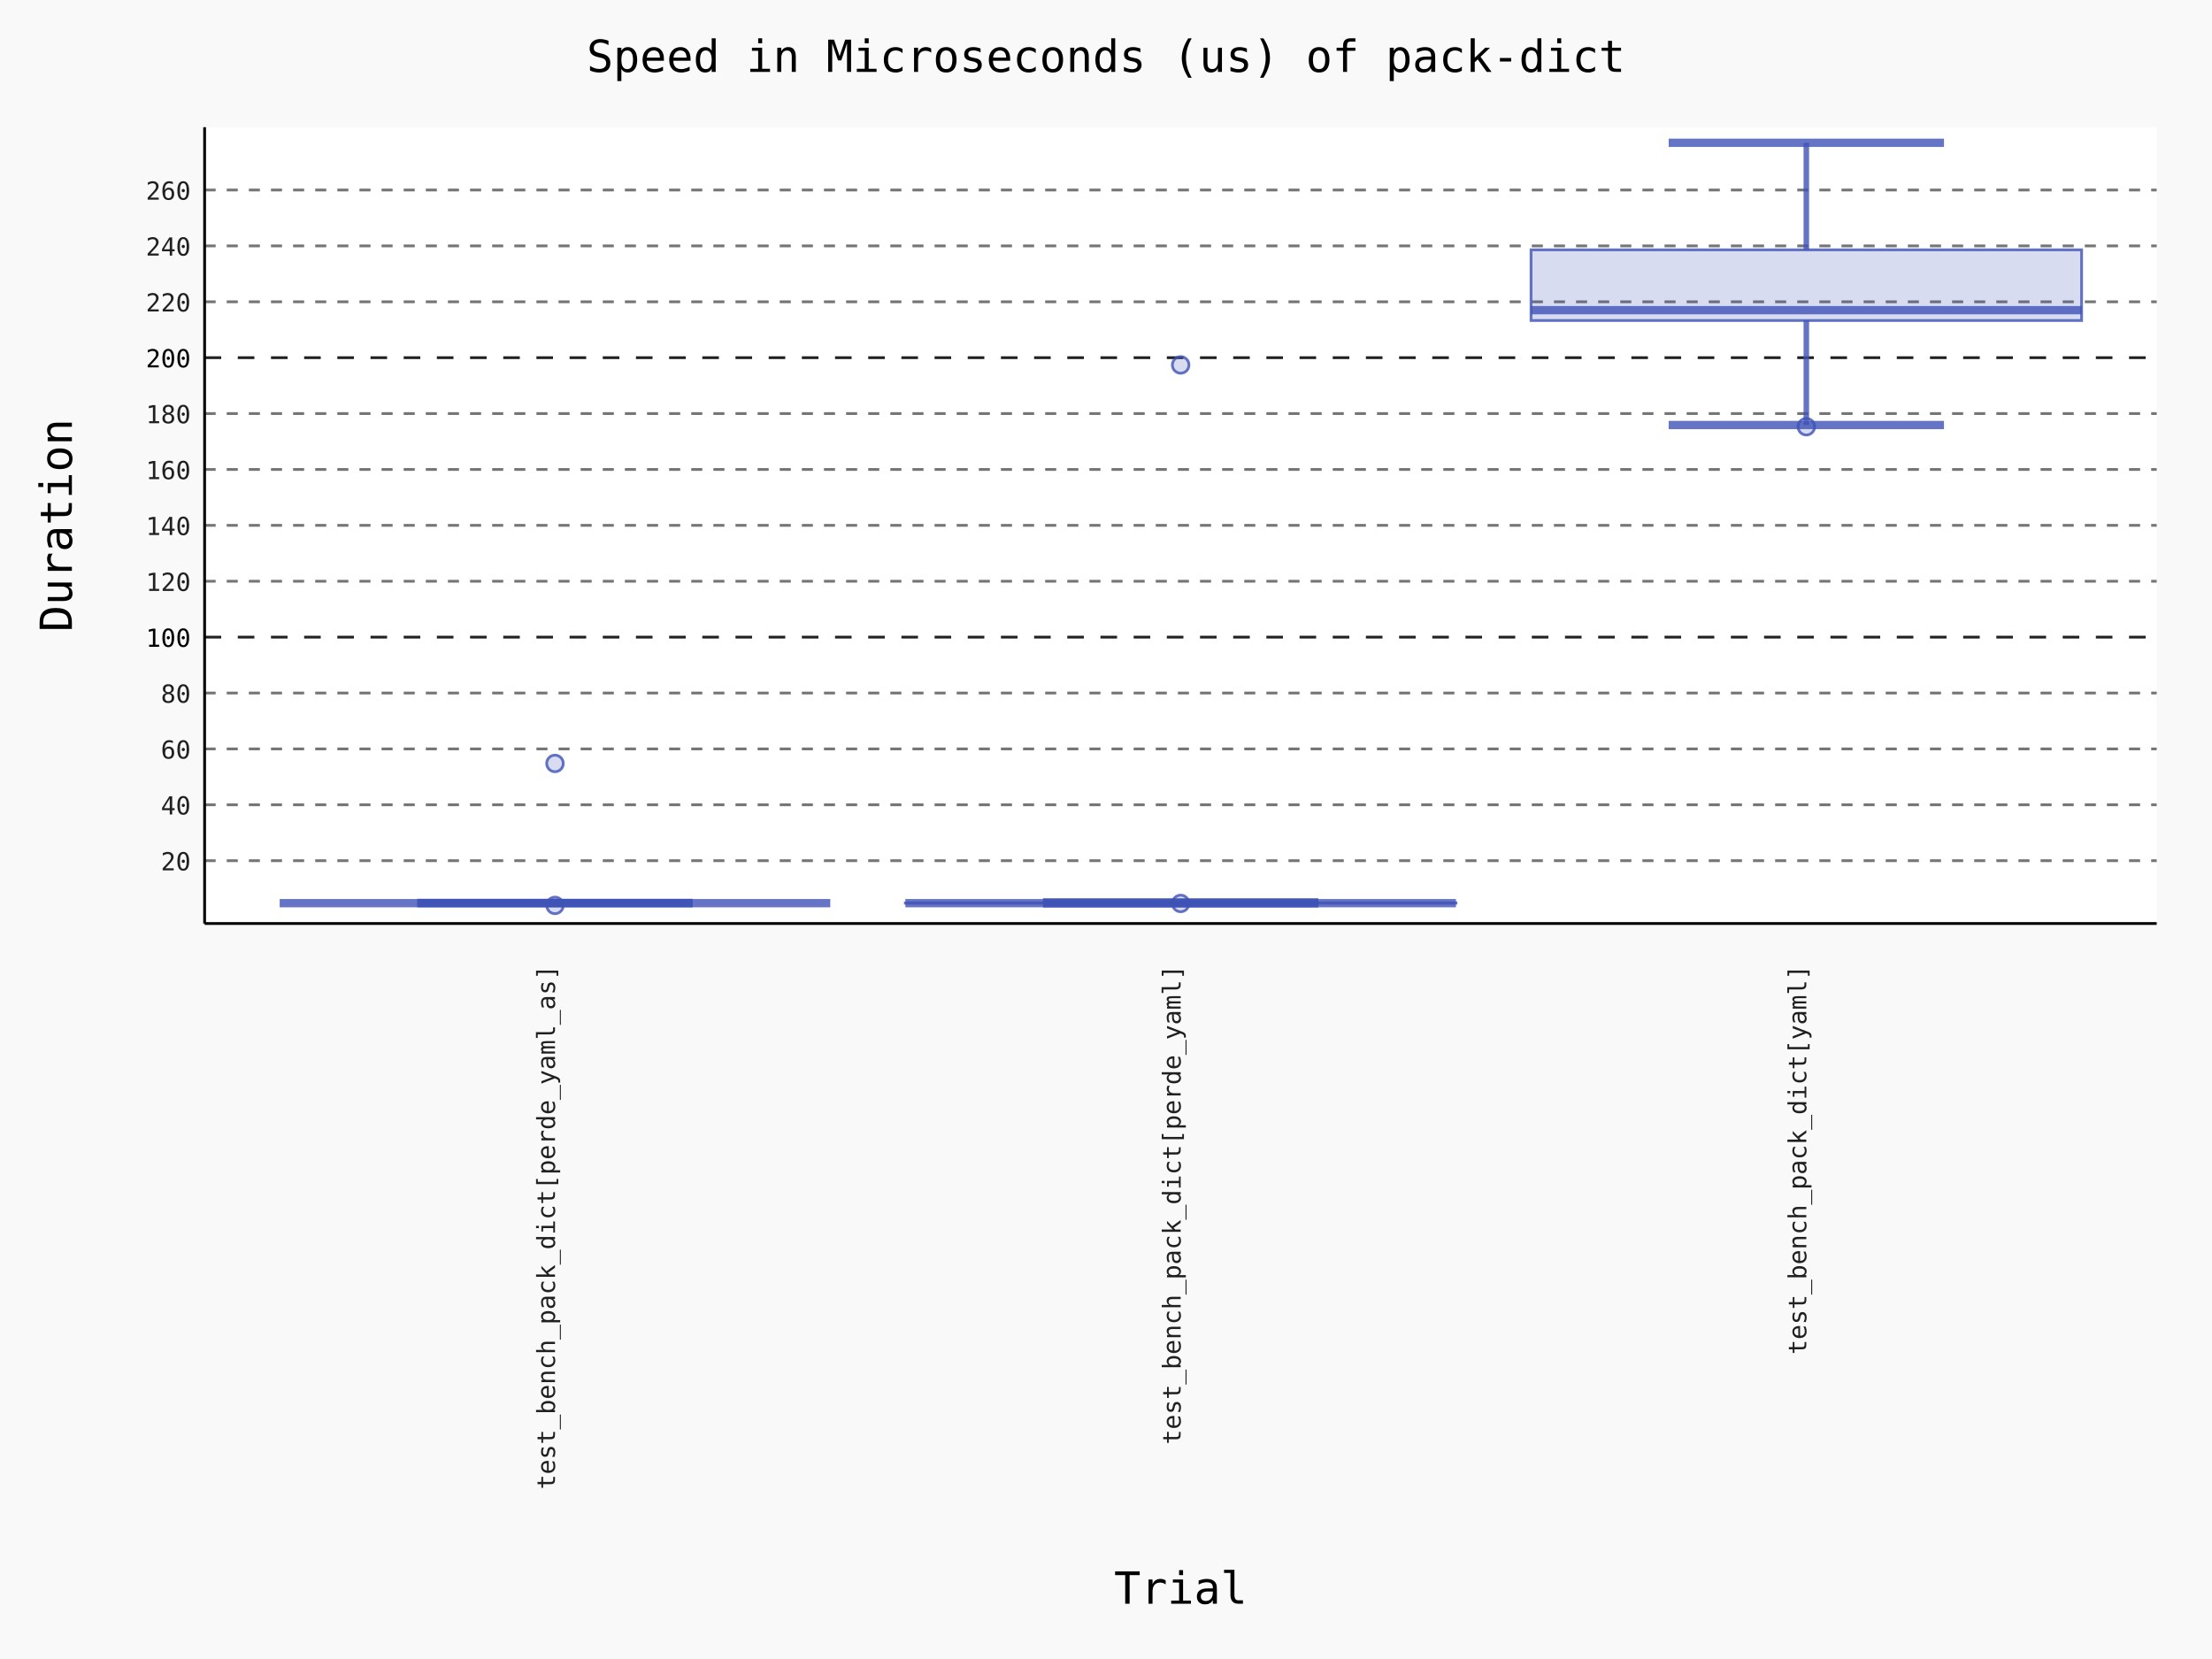
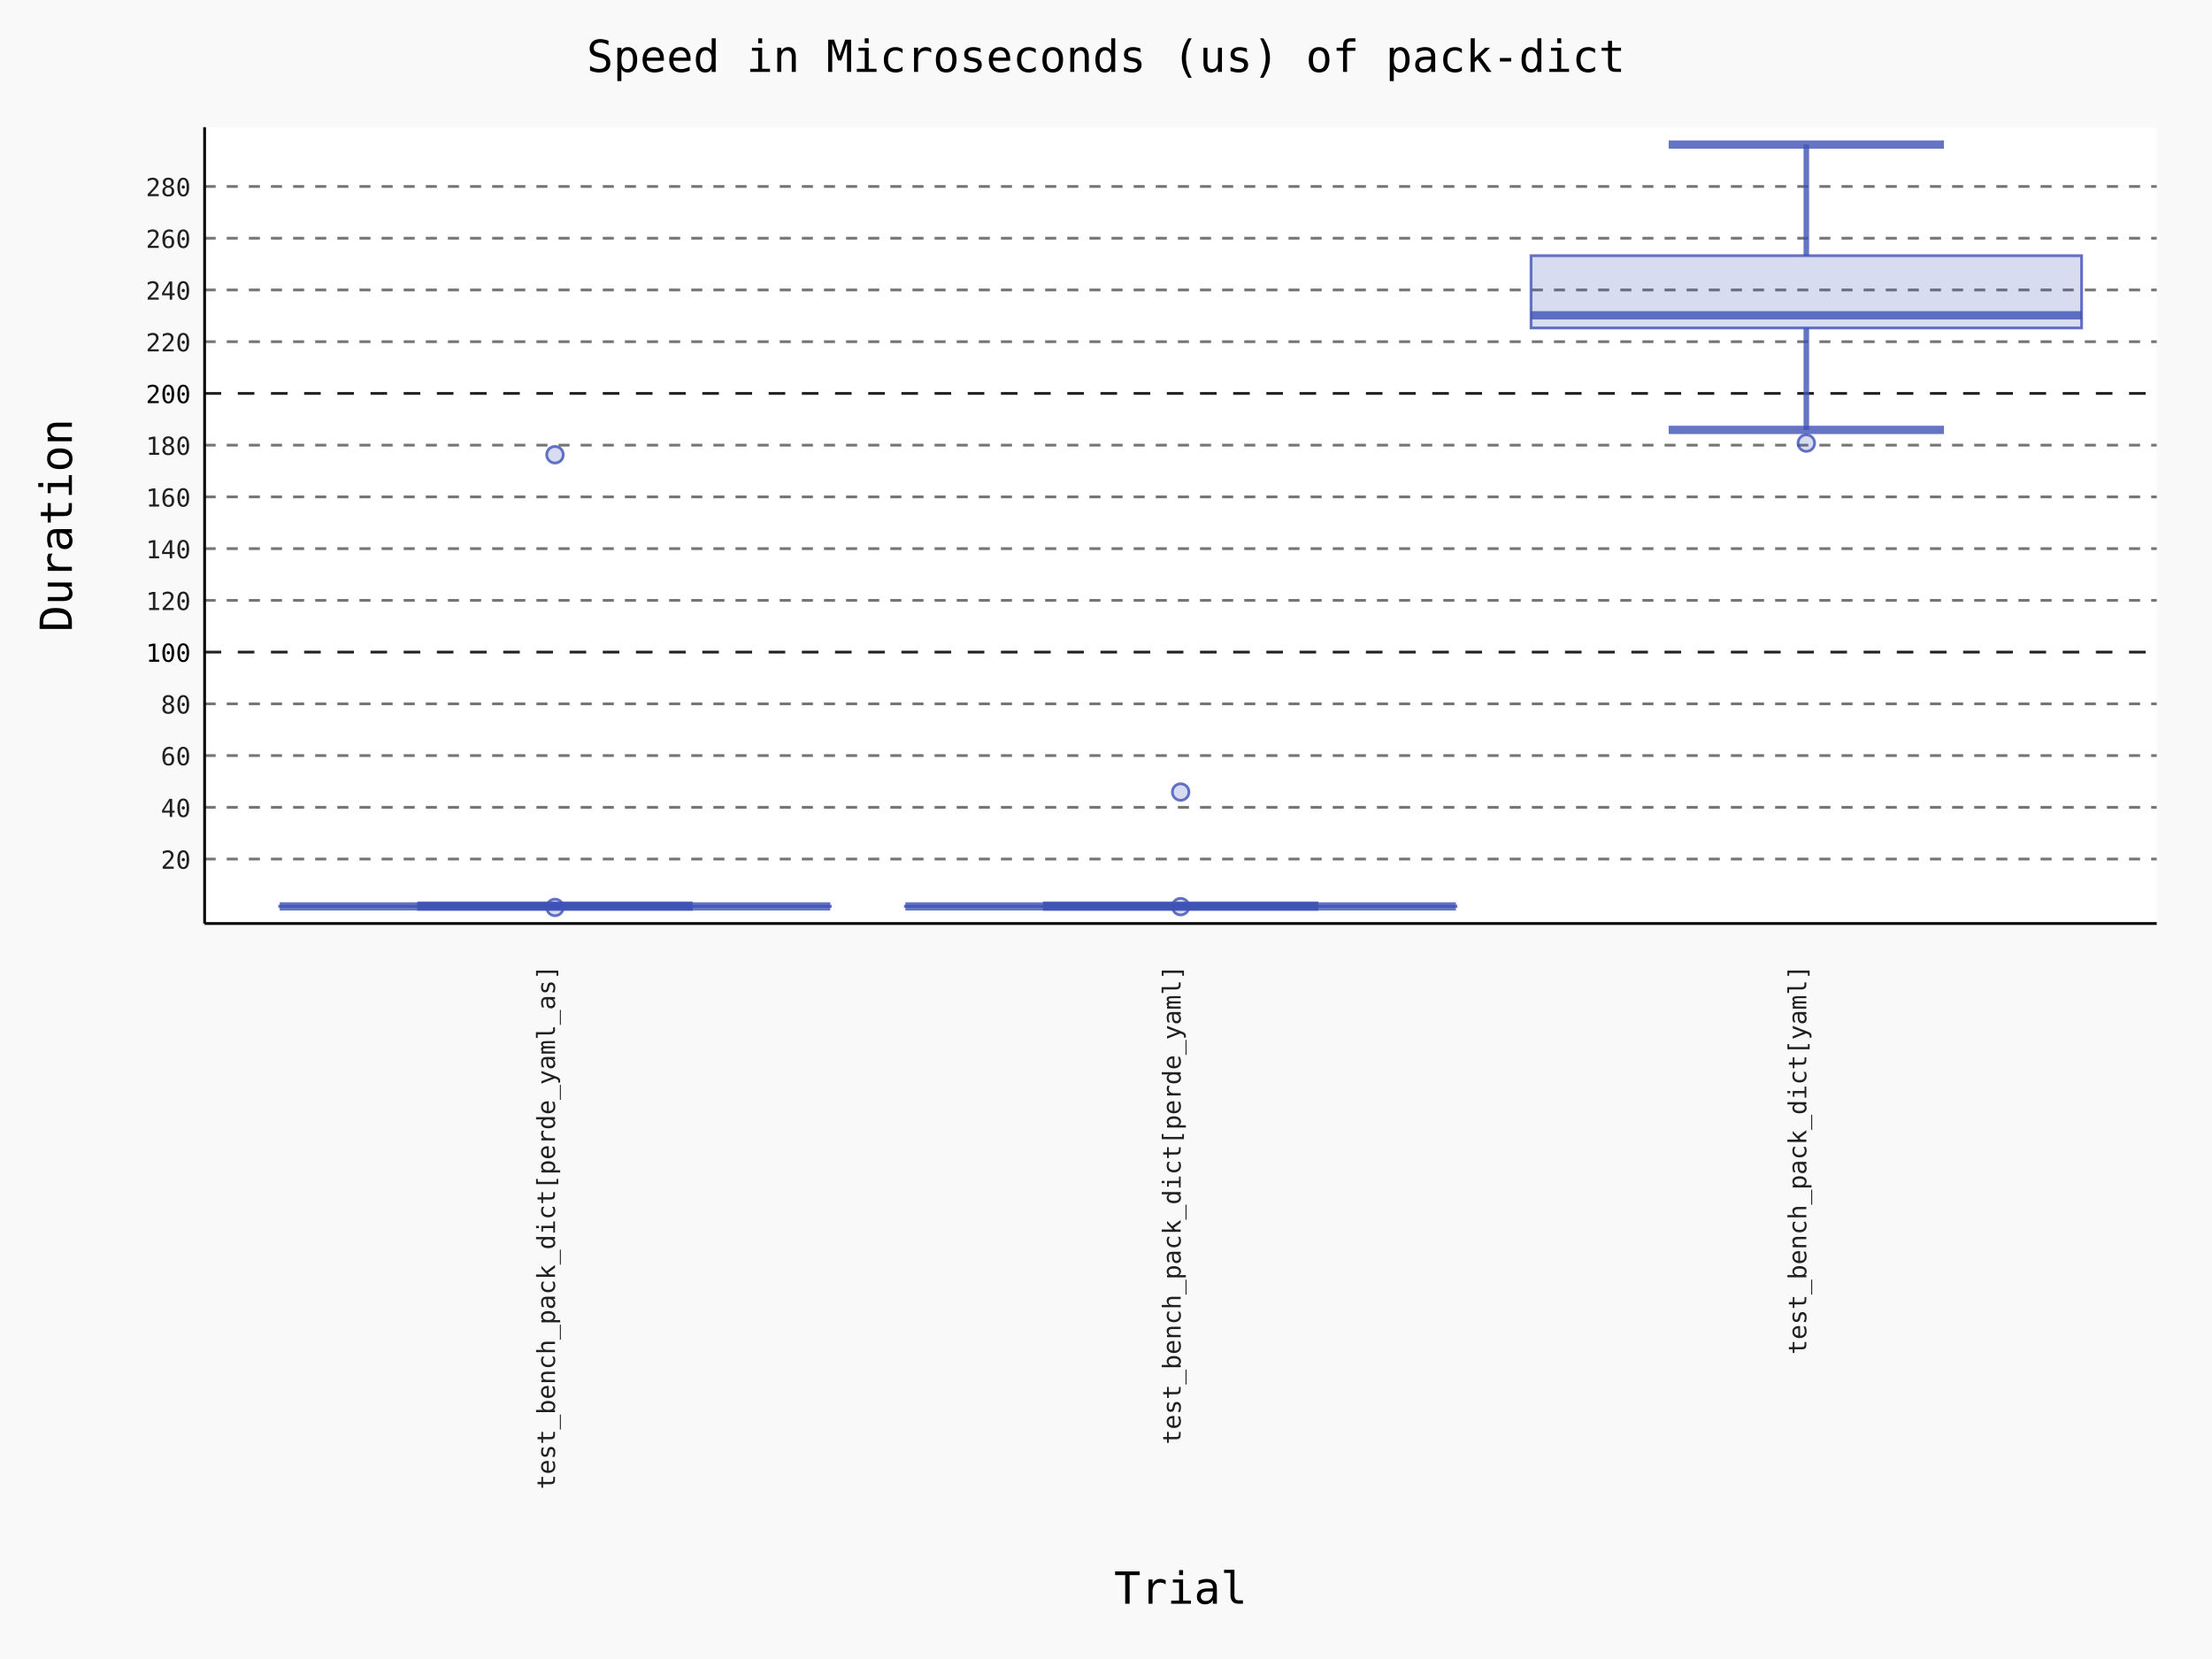
- <svg xmlns="http://www.w3.org/2000/svg" id="chart-1e29b017-1d0c-4532-a7eb-da250fe4fa3e" class="pygal-chart" viewBox="0 0 800 600">
+ <svg xmlns="http://www.w3.org/2000/svg" class="pygal-chart" id="chart-ef75747f-a49d-4a3d-8d69-31bce6b8dc13" viewBox="0 0 800 600">
  <defs>
-     <style type="text/css">#chart-1e29b017-1d0c-4532-a7eb-da250fe4fa3e{-webkit-user-select:none;-webkit-font-smoothing:antialiased;font-family:Consolas,"Deja Vu Sans Mono","Bitstream Vera Sans Mono","Courier New",monospace}#chart-1e29b017-1d0c-4532-a7eb-da250fe4fa3e .title{font-family:Consolas,"Deja Vu Sans Mono","Bitstream Vera Sans Mono","Courier New",monospace;font-size:16px}#chart-1e29b017-1d0c-4532-a7eb-da250fe4fa3e .legends .legend text{font-family:Consolas,"Deja Vu Sans Mono","Bitstream Vera Sans Mono","Courier New",monospace;font-size:14px}#chart-1e29b017-1d0c-4532-a7eb-da250fe4fa3e .axis text{font-family:Consolas,"Deja Vu Sans Mono","Bitstream Vera Sans Mono","Courier New",monospace;font-size:10px}#chart-1e29b017-1d0c-4532-a7eb-da250fe4fa3e .axis text.major{font-family:Consolas,"Deja Vu Sans Mono","Bitstream Vera Sans Mono","Courier New",monospace;font-size:10px}#chart-1e29b017-1d0c-4532-a7eb-da250fe4fa3e .text-overlay text.value{font-family:Consolas,"Deja Vu Sans Mono","Bitstream Vera Sans Mono","Courier New",monospace;font-size:16px}#chart-1e29b017-1d0c-4532-a7eb-da250fe4fa3e .text-overlay text.label{font-family:Consolas,"Deja Vu Sans Mono","Bitstream Vera Sans Mono","Courier New",monospace;font-size:10px}#chart-1e29b017-1d0c-4532-a7eb-da250fe4fa3e .tooltip{font-family:Consolas,"Deja Vu Sans Mono","Bitstream Vera Sans Mono","Courier New",monospace;font-size:14px}#chart-1e29b017-1d0c-4532-a7eb-da250fe4fa3e text.no_data{font-family:Consolas,"Deja Vu Sans Mono","Bitstream Vera Sans Mono","Courier New",monospace;font-size:64px}
- #chart-1e29b017-1d0c-4532-a7eb-da250fe4fa3e{background-color:rgba(249,249,249,1)}#chart-1e29b017-1d0c-4532-a7eb-da250fe4fa3e path,#chart-1e29b017-1d0c-4532-a7eb-da250fe4fa3e line,#chart-1e29b017-1d0c-4532-a7eb-da250fe4fa3e rect,#chart-1e29b017-1d0c-4532-a7eb-da250fe4fa3e circle{-webkit-transition:150ms;-moz-transition:150ms;transition:150ms}#chart-1e29b017-1d0c-4532-a7eb-da250fe4fa3e .graph &gt; .background{fill:rgba(249,249,249,1)}#chart-1e29b017-1d0c-4532-a7eb-da250fe4fa3e .plot &gt; .background{fill:rgba(255,255,255,1)}#chart-1e29b017-1d0c-4532-a7eb-da250fe4fa3e .graph{fill:rgba(0,0,0,.87)}#chart-1e29b017-1d0c-4532-a7eb-da250fe4fa3e text.no_data{fill:rgba(0,0,0,1)}#chart-1e29b017-1d0c-4532-a7eb-da250fe4fa3e .title{fill:rgba(0,0,0,1)}#chart-1e29b017-1d0c-4532-a7eb-da250fe4fa3e .legends .legend text{fill:rgba(0,0,0,.87)}#chart-1e29b017-1d0c-4532-a7eb-da250fe4fa3e .legends .legend:hover text{fill:rgba(0,0,0,1)}#chart-1e29b017-1d0c-4532-a7eb-da250fe4fa3e .axis .line{stroke:rgba(0,0,0,1)}#chart-1e29b017-1d0c-4532-a7eb-da250fe4fa3e .axis .guide.line{stroke:rgba(0,0,0,.54)}#chart-1e29b017-1d0c-4532-a7eb-da250fe4fa3e .axis .major.line{stroke:rgba(0,0,0,.87)}#chart-1e29b017-1d0c-4532-a7eb-da250fe4fa3e .axis text.major{fill:rgba(0,0,0,1)}#chart-1e29b017-1d0c-4532-a7eb-da250fe4fa3e .axis.y .guides:hover .guide.line,#chart-1e29b017-1d0c-4532-a7eb-da250fe4fa3e .line-graph .axis.x .guides:hover .guide.line,#chart-1e29b017-1d0c-4532-a7eb-da250fe4fa3e .stackedline-graph .axis.x .guides:hover .guide.line,#chart-1e29b017-1d0c-4532-a7eb-da250fe4fa3e .xy-graph .axis.x .guides:hover .guide.line{stroke:rgba(0,0,0,1)}#chart-1e29b017-1d0c-4532-a7eb-da250fe4fa3e .axis .guides:hover text{fill:rgba(0,0,0,1)}#chart-1e29b017-1d0c-4532-a7eb-da250fe4fa3e .reactive{fill-opacity:.7;stroke-opacity:.8}#chart-1e29b017-1d0c-4532-a7eb-da250fe4fa3e .ci{stroke:rgba(0,0,0,.87)}#chart-1e29b017-1d0c-4532-a7eb-da250fe4fa3e .reactive.active,#chart-1e29b017-1d0c-4532-a7eb-da250fe4fa3e .active .reactive{fill-opacity:.8;stroke-opacity:.9;stroke-width:4}#chart-1e29b017-1d0c-4532-a7eb-da250fe4fa3e .ci .reactive.active{stroke-width:1.5}#chart-1e29b017-1d0c-4532-a7eb-da250fe4fa3e .series text{fill:rgba(0,0,0,1)}#chart-1e29b017-1d0c-4532-a7eb-da250fe4fa3e .tooltip rect{fill:rgba(255,255,255,1);stroke:rgba(0,0,0,1);-webkit-transition:opacity 150ms;-moz-transition:opacity 150ms;transition:opacity 150ms}#chart-1e29b017-1d0c-4532-a7eb-da250fe4fa3e .tooltip .label{fill:rgba(0,0,0,.87)}#chart-1e29b017-1d0c-4532-a7eb-da250fe4fa3e .tooltip .label{fill:rgba(0,0,0,.87)}#chart-1e29b017-1d0c-4532-a7eb-da250fe4fa3e .tooltip .legend{font-size:.8em;fill:rgba(0,0,0,.54)}#chart-1e29b017-1d0c-4532-a7eb-da250fe4fa3e .tooltip .x_label{font-size:.6em;fill:rgba(0,0,0,1)}#chart-1e29b017-1d0c-4532-a7eb-da250fe4fa3e .tooltip .xlink{font-size:.5em;text-decoration:underline}#chart-1e29b017-1d0c-4532-a7eb-da250fe4fa3e .tooltip .value{font-size:1.5em}#chart-1e29b017-1d0c-4532-a7eb-da250fe4fa3e .bound{font-size:.5em}#chart-1e29b017-1d0c-4532-a7eb-da250fe4fa3e .max-value{font-size:.75em;fill:rgba(0,0,0,.54)}#chart-1e29b017-1d0c-4532-a7eb-da250fe4fa3e .map-element{fill:rgba(255,255,255,1);stroke:rgba(0,0,0,.54) !important}#chart-1e29b017-1d0c-4532-a7eb-da250fe4fa3e .map-element .reactive{fill-opacity:inherit;stroke-opacity:inherit}#chart-1e29b017-1d0c-4532-a7eb-da250fe4fa3e .color-0,#chart-1e29b017-1d0c-4532-a7eb-da250fe4fa3e .color-0 a:visited{stroke:#3F51B5;fill:#3F51B5}#chart-1e29b017-1d0c-4532-a7eb-da250fe4fa3e .color-1,#chart-1e29b017-1d0c-4532-a7eb-da250fe4fa3e .color-1 a:visited{stroke:#3F51B5;fill:#3F51B5}#chart-1e29b017-1d0c-4532-a7eb-da250fe4fa3e .color-2,#chart-1e29b017-1d0c-4532-a7eb-da250fe4fa3e .color-2 a:visited{stroke:#3F51B5;fill:#3F51B5}#chart-1e29b017-1d0c-4532-a7eb-da250fe4fa3e .text-overlay .color-0 text{fill:black}#chart-1e29b017-1d0c-4532-a7eb-da250fe4fa3e .text-overlay .color-1 text{fill:black}#chart-1e29b017-1d0c-4532-a7eb-da250fe4fa3e .text-overlay .color-2 text{fill:black}
- #chart-1e29b017-1d0c-4532-a7eb-da250fe4fa3e text.no_data{text-anchor:middle}#chart-1e29b017-1d0c-4532-a7eb-da250fe4fa3e .guide.line{fill:none}#chart-1e29b017-1d0c-4532-a7eb-da250fe4fa3e .centered{text-anchor:middle}#chart-1e29b017-1d0c-4532-a7eb-da250fe4fa3e .title{text-anchor:middle}#chart-1e29b017-1d0c-4532-a7eb-da250fe4fa3e .legends .legend text{fill-opacity:1}#chart-1e29b017-1d0c-4532-a7eb-da250fe4fa3e .axis.x text{text-anchor:middle}#chart-1e29b017-1d0c-4532-a7eb-da250fe4fa3e .axis.x:not(.web) text[transform]{text-anchor:start}#chart-1e29b017-1d0c-4532-a7eb-da250fe4fa3e .axis.x:not(.web) text[transform].backwards{text-anchor:end}#chart-1e29b017-1d0c-4532-a7eb-da250fe4fa3e .axis.y text{text-anchor:end}#chart-1e29b017-1d0c-4532-a7eb-da250fe4fa3e .axis.y text[transform].backwards{text-anchor:start}#chart-1e29b017-1d0c-4532-a7eb-da250fe4fa3e .axis.y2 text{text-anchor:start}#chart-1e29b017-1d0c-4532-a7eb-da250fe4fa3e .axis.y2 text[transform].backwards{text-anchor:end}#chart-1e29b017-1d0c-4532-a7eb-da250fe4fa3e .axis .guide.line{stroke-dasharray:4,4}#chart-1e29b017-1d0c-4532-a7eb-da250fe4fa3e .axis .major.guide.line{stroke-dasharray:6,6}#chart-1e29b017-1d0c-4532-a7eb-da250fe4fa3e .horizontal .axis.y .guide.line,#chart-1e29b017-1d0c-4532-a7eb-da250fe4fa3e .horizontal .axis.y2 .guide.line,#chart-1e29b017-1d0c-4532-a7eb-da250fe4fa3e .vertical .axis.x .guide.line{opacity:0}#chart-1e29b017-1d0c-4532-a7eb-da250fe4fa3e .horizontal .axis.always_show .guide.line,#chart-1e29b017-1d0c-4532-a7eb-da250fe4fa3e .vertical .axis.always_show .guide.line{opacity:1 !important}#chart-1e29b017-1d0c-4532-a7eb-da250fe4fa3e .axis.y .guides:hover .guide.line,#chart-1e29b017-1d0c-4532-a7eb-da250fe4fa3e .axis.y2 .guides:hover .guide.line,#chart-1e29b017-1d0c-4532-a7eb-da250fe4fa3e .axis.x .guides:hover .guide.line{opacity:1}#chart-1e29b017-1d0c-4532-a7eb-da250fe4fa3e .axis .guides:hover text{opacity:1}#chart-1e29b017-1d0c-4532-a7eb-da250fe4fa3e .nofill{fill:none}#chart-1e29b017-1d0c-4532-a7eb-da250fe4fa3e .subtle-fill{fill-opacity:.2}#chart-1e29b017-1d0c-4532-a7eb-da250fe4fa3e .dot{stroke-width:1px;fill-opacity:1}#chart-1e29b017-1d0c-4532-a7eb-da250fe4fa3e .dot.active{stroke-width:5px}#chart-1e29b017-1d0c-4532-a7eb-da250fe4fa3e .dot.negative{fill:transparent}#chart-1e29b017-1d0c-4532-a7eb-da250fe4fa3e text,#chart-1e29b017-1d0c-4532-a7eb-da250fe4fa3e tspan{stroke:none !important}#chart-1e29b017-1d0c-4532-a7eb-da250fe4fa3e .series text.active{opacity:1}#chart-1e29b017-1d0c-4532-a7eb-da250fe4fa3e .tooltip rect{fill-opacity:.95;stroke-width:.5}#chart-1e29b017-1d0c-4532-a7eb-da250fe4fa3e .tooltip text{fill-opacity:1}#chart-1e29b017-1d0c-4532-a7eb-da250fe4fa3e .showable{visibility:hidden}#chart-1e29b017-1d0c-4532-a7eb-da250fe4fa3e .showable.shown{visibility:visible}#chart-1e29b017-1d0c-4532-a7eb-da250fe4fa3e .gauge-background{fill:rgba(229,229,229,1);stroke:none}#chart-1e29b017-1d0c-4532-a7eb-da250fe4fa3e .bg-lines{stroke:rgba(249,249,249,1);stroke-width:2px}
+     <style type="text/css">#chart-ef75747f-a49d-4a3d-8d69-31bce6b8dc13{-webkit-user-select:none;-webkit-font-smoothing:antialiased;font-family:Consolas,"Deja Vu Sans Mono","Bitstream Vera Sans Mono","Courier New",monospace}#chart-ef75747f-a49d-4a3d-8d69-31bce6b8dc13 .title{font-family:Consolas,"Deja Vu Sans Mono","Bitstream Vera Sans Mono","Courier New",monospace;font-size:16px}#chart-ef75747f-a49d-4a3d-8d69-31bce6b8dc13 .legends .legend text{font-family:Consolas,"Deja Vu Sans Mono","Bitstream Vera Sans Mono","Courier New",monospace;font-size:14px}#chart-ef75747f-a49d-4a3d-8d69-31bce6b8dc13 .axis text{font-family:Consolas,"Deja Vu Sans Mono","Bitstream Vera Sans Mono","Courier New",monospace;font-size:10px}#chart-ef75747f-a49d-4a3d-8d69-31bce6b8dc13 .axis text.major{font-family:Consolas,"Deja Vu Sans Mono","Bitstream Vera Sans Mono","Courier New",monospace;font-size:10px}#chart-ef75747f-a49d-4a3d-8d69-31bce6b8dc13 .text-overlay text.value{font-family:Consolas,"Deja Vu Sans Mono","Bitstream Vera Sans Mono","Courier New",monospace;font-size:16px}#chart-ef75747f-a49d-4a3d-8d69-31bce6b8dc13 .text-overlay text.label{font-family:Consolas,"Deja Vu Sans Mono","Bitstream Vera Sans Mono","Courier New",monospace;font-size:10px}#chart-ef75747f-a49d-4a3d-8d69-31bce6b8dc13 .tooltip{font-family:Consolas,"Deja Vu Sans Mono","Bitstream Vera Sans Mono","Courier New",monospace;font-size:14px}#chart-ef75747f-a49d-4a3d-8d69-31bce6b8dc13 text.no_data{font-family:Consolas,"Deja Vu Sans Mono","Bitstream Vera Sans Mono","Courier New",monospace;font-size:64px}
+ #chart-ef75747f-a49d-4a3d-8d69-31bce6b8dc13{background-color:rgba(249,249,249,1)}#chart-ef75747f-a49d-4a3d-8d69-31bce6b8dc13 path,#chart-ef75747f-a49d-4a3d-8d69-31bce6b8dc13 line,#chart-ef75747f-a49d-4a3d-8d69-31bce6b8dc13 rect,#chart-ef75747f-a49d-4a3d-8d69-31bce6b8dc13 circle{-webkit-transition:150ms;-moz-transition:150ms;transition:150ms}#chart-ef75747f-a49d-4a3d-8d69-31bce6b8dc13 .graph &gt; .background{fill:rgba(249,249,249,1)}#chart-ef75747f-a49d-4a3d-8d69-31bce6b8dc13 .plot &gt; .background{fill:rgba(255,255,255,1)}#chart-ef75747f-a49d-4a3d-8d69-31bce6b8dc13 .graph{fill:rgba(0,0,0,.87)}#chart-ef75747f-a49d-4a3d-8d69-31bce6b8dc13 text.no_data{fill:rgba(0,0,0,1)}#chart-ef75747f-a49d-4a3d-8d69-31bce6b8dc13 .title{fill:rgba(0,0,0,1)}#chart-ef75747f-a49d-4a3d-8d69-31bce6b8dc13 .legends .legend text{fill:rgba(0,0,0,.87)}#chart-ef75747f-a49d-4a3d-8d69-31bce6b8dc13 .legends .legend:hover text{fill:rgba(0,0,0,1)}#chart-ef75747f-a49d-4a3d-8d69-31bce6b8dc13 .axis .line{stroke:rgba(0,0,0,1)}#chart-ef75747f-a49d-4a3d-8d69-31bce6b8dc13 .axis .guide.line{stroke:rgba(0,0,0,.54)}#chart-ef75747f-a49d-4a3d-8d69-31bce6b8dc13 .axis .major.line{stroke:rgba(0,0,0,.87)}#chart-ef75747f-a49d-4a3d-8d69-31bce6b8dc13 .axis text.major{fill:rgba(0,0,0,1)}#chart-ef75747f-a49d-4a3d-8d69-31bce6b8dc13 .axis.y .guides:hover .guide.line,#chart-ef75747f-a49d-4a3d-8d69-31bce6b8dc13 .line-graph .axis.x .guides:hover .guide.line,#chart-ef75747f-a49d-4a3d-8d69-31bce6b8dc13 .stackedline-graph .axis.x .guides:hover .guide.line,#chart-ef75747f-a49d-4a3d-8d69-31bce6b8dc13 .xy-graph .axis.x .guides:hover .guide.line{stroke:rgba(0,0,0,1)}#chart-ef75747f-a49d-4a3d-8d69-31bce6b8dc13 .axis .guides:hover text{fill:rgba(0,0,0,1)}#chart-ef75747f-a49d-4a3d-8d69-31bce6b8dc13 .reactive{fill-opacity:.7;stroke-opacity:.8}#chart-ef75747f-a49d-4a3d-8d69-31bce6b8dc13 .ci{stroke:rgba(0,0,0,.87)}#chart-ef75747f-a49d-4a3d-8d69-31bce6b8dc13 .reactive.active,#chart-ef75747f-a49d-4a3d-8d69-31bce6b8dc13 .active .reactive{fill-opacity:.8;stroke-opacity:.9;stroke-width:4}#chart-ef75747f-a49d-4a3d-8d69-31bce6b8dc13 .ci .reactive.active{stroke-width:1.5}#chart-ef75747f-a49d-4a3d-8d69-31bce6b8dc13 .series text{fill:rgba(0,0,0,1)}#chart-ef75747f-a49d-4a3d-8d69-31bce6b8dc13 .tooltip rect{fill:rgba(255,255,255,1);stroke:rgba(0,0,0,1);-webkit-transition:opacity 150ms;-moz-transition:opacity 150ms;transition:opacity 150ms}#chart-ef75747f-a49d-4a3d-8d69-31bce6b8dc13 .tooltip .label{fill:rgba(0,0,0,.87)}#chart-ef75747f-a49d-4a3d-8d69-31bce6b8dc13 .tooltip .label{fill:rgba(0,0,0,.87)}#chart-ef75747f-a49d-4a3d-8d69-31bce6b8dc13 .tooltip .legend{font-size:.8em;fill:rgba(0,0,0,.54)}#chart-ef75747f-a49d-4a3d-8d69-31bce6b8dc13 .tooltip .x_label{font-size:.6em;fill:rgba(0,0,0,1)}#chart-ef75747f-a49d-4a3d-8d69-31bce6b8dc13 .tooltip .xlink{font-size:.5em;text-decoration:underline}#chart-ef75747f-a49d-4a3d-8d69-31bce6b8dc13 .tooltip .value{font-size:1.5em}#chart-ef75747f-a49d-4a3d-8d69-31bce6b8dc13 .bound{font-size:.5em}#chart-ef75747f-a49d-4a3d-8d69-31bce6b8dc13 .max-value{font-size:.75em;fill:rgba(0,0,0,.54)}#chart-ef75747f-a49d-4a3d-8d69-31bce6b8dc13 .map-element{fill:rgba(255,255,255,1);stroke:rgba(0,0,0,.54) !important}#chart-ef75747f-a49d-4a3d-8d69-31bce6b8dc13 .map-element .reactive{fill-opacity:inherit;stroke-opacity:inherit}#chart-ef75747f-a49d-4a3d-8d69-31bce6b8dc13 .color-0,#chart-ef75747f-a49d-4a3d-8d69-31bce6b8dc13 .color-0 a:visited{stroke:#3F51B5;fill:#3F51B5}#chart-ef75747f-a49d-4a3d-8d69-31bce6b8dc13 .color-1,#chart-ef75747f-a49d-4a3d-8d69-31bce6b8dc13 .color-1 a:visited{stroke:#3F51B5;fill:#3F51B5}#chart-ef75747f-a49d-4a3d-8d69-31bce6b8dc13 .color-2,#chart-ef75747f-a49d-4a3d-8d69-31bce6b8dc13 .color-2 a:visited{stroke:#3F51B5;fill:#3F51B5}#chart-ef75747f-a49d-4a3d-8d69-31bce6b8dc13 .text-overlay .color-0 text{fill:black}#chart-ef75747f-a49d-4a3d-8d69-31bce6b8dc13 .text-overlay .color-1 text{fill:black}#chart-ef75747f-a49d-4a3d-8d69-31bce6b8dc13 .text-overlay .color-2 text{fill:black}
+ #chart-ef75747f-a49d-4a3d-8d69-31bce6b8dc13 text.no_data{text-anchor:middle}#chart-ef75747f-a49d-4a3d-8d69-31bce6b8dc13 .guide.line{fill:none}#chart-ef75747f-a49d-4a3d-8d69-31bce6b8dc13 .centered{text-anchor:middle}#chart-ef75747f-a49d-4a3d-8d69-31bce6b8dc13 .title{text-anchor:middle}#chart-ef75747f-a49d-4a3d-8d69-31bce6b8dc13 .legends .legend text{fill-opacity:1}#chart-ef75747f-a49d-4a3d-8d69-31bce6b8dc13 .axis.x text{text-anchor:middle}#chart-ef75747f-a49d-4a3d-8d69-31bce6b8dc13 .axis.x:not(.web) text[transform]{text-anchor:start}#chart-ef75747f-a49d-4a3d-8d69-31bce6b8dc13 .axis.x:not(.web) text[transform].backwards{text-anchor:end}#chart-ef75747f-a49d-4a3d-8d69-31bce6b8dc13 .axis.y text{text-anchor:end}#chart-ef75747f-a49d-4a3d-8d69-31bce6b8dc13 .axis.y text[transform].backwards{text-anchor:start}#chart-ef75747f-a49d-4a3d-8d69-31bce6b8dc13 .axis.y2 text{text-anchor:start}#chart-ef75747f-a49d-4a3d-8d69-31bce6b8dc13 .axis.y2 text[transform].backwards{text-anchor:end}#chart-ef75747f-a49d-4a3d-8d69-31bce6b8dc13 .axis .guide.line{stroke-dasharray:4,4}#chart-ef75747f-a49d-4a3d-8d69-31bce6b8dc13 .axis .major.guide.line{stroke-dasharray:6,6}#chart-ef75747f-a49d-4a3d-8d69-31bce6b8dc13 .horizontal .axis.y .guide.line,#chart-ef75747f-a49d-4a3d-8d69-31bce6b8dc13 .horizontal .axis.y2 .guide.line,#chart-ef75747f-a49d-4a3d-8d69-31bce6b8dc13 .vertical .axis.x .guide.line{opacity:0}#chart-ef75747f-a49d-4a3d-8d69-31bce6b8dc13 .horizontal .axis.always_show .guide.line,#chart-ef75747f-a49d-4a3d-8d69-31bce6b8dc13 .vertical .axis.always_show .guide.line{opacity:1 !important}#chart-ef75747f-a49d-4a3d-8d69-31bce6b8dc13 .axis.y .guides:hover .guide.line,#chart-ef75747f-a49d-4a3d-8d69-31bce6b8dc13 .axis.y2 .guides:hover .guide.line,#chart-ef75747f-a49d-4a3d-8d69-31bce6b8dc13 .axis.x .guides:hover .guide.line{opacity:1}#chart-ef75747f-a49d-4a3d-8d69-31bce6b8dc13 .axis .guides:hover text{opacity:1}#chart-ef75747f-a49d-4a3d-8d69-31bce6b8dc13 .nofill{fill:none}#chart-ef75747f-a49d-4a3d-8d69-31bce6b8dc13 .subtle-fill{fill-opacity:.2}#chart-ef75747f-a49d-4a3d-8d69-31bce6b8dc13 .dot{stroke-width:1px;fill-opacity:1}#chart-ef75747f-a49d-4a3d-8d69-31bce6b8dc13 .dot.active{stroke-width:5px}#chart-ef75747f-a49d-4a3d-8d69-31bce6b8dc13 .dot.negative{fill:transparent}#chart-ef75747f-a49d-4a3d-8d69-31bce6b8dc13 text,#chart-ef75747f-a49d-4a3d-8d69-31bce6b8dc13 tspan{stroke:none !important}#chart-ef75747f-a49d-4a3d-8d69-31bce6b8dc13 .series text.active{opacity:1}#chart-ef75747f-a49d-4a3d-8d69-31bce6b8dc13 .tooltip rect{fill-opacity:.95;stroke-width:.5}#chart-ef75747f-a49d-4a3d-8d69-31bce6b8dc13 .tooltip text{fill-opacity:1}#chart-ef75747f-a49d-4a3d-8d69-31bce6b8dc13 .showable{visibility:hidden}#chart-ef75747f-a49d-4a3d-8d69-31bce6b8dc13 .showable.shown{visibility:visible}#chart-ef75747f-a49d-4a3d-8d69-31bce6b8dc13 .gauge-background{fill:rgba(229,229,229,1);stroke:none}#chart-ef75747f-a49d-4a3d-8d69-31bce6b8dc13 .bg-lines{stroke:rgba(249,249,249,1);stroke-width:2px}
.tooltip .value{font-size:1em !important}.axis text{font-size:9px !important}</style>
  </defs>
  <g class="graph custombox-graph vertical">
-     <rect x="0" y="0" width="800" height="600" class="background" />
-     <g transform="translate(74, 46)" class="plot">
-       <rect x="0" y="0" width="706.0" height="288.0" class="background" />
+     <rect class="background" height="600" width="800" x="0" y="0" />
+     <g class="plot" transform="translate(74, 46)">
+       <rect class="background" height="288.0" width="706.0" x="0" y="0" />
      <g class="axis y always_show">
-         <path d="M0 288 h706" class="line" />
+         <path class="line" d="M0 288 h706" />
        <g class="guides">
-           <path d="M0 265.28 h706" class="guide line" />
-           <text x="-5" y="268.78" class="">20</text>
+           <path class="guide line" d="M0 264.686 h706" />
+           <text class="" x="-5" y="268.186">20</text>
        </g>
        <g class="guides">
-           <path d="M0 245.067 h706" class="guide line" />
-           <text x="-5" y="248.567" class="">40</text>
+           <path class="guide line" d="M0 245.975 h706" />
+           <text class="" x="-5" y="249.475">40</text>
        </g>
        <g class="guides">
-           <path d="M0 224.853 h706" class="guide line" />
-           <text x="-5" y="228.353" class="">60</text>
+           <path class="guide line" d="M0 227.264 h706" />
+           <text class="" x="-5" y="230.764">60</text>
        </g>
        <g class="guides">
-           <path d="M0 204.64 h706" class="guide line" />
-           <text x="-5" y="208.14" class="">80</text>
+           <path class="guide line" d="M0 208.553 h706" />
+           <text class="" x="-5" y="212.053">80</text>
        </g>
        <g class="guides">
-           <path d="M0 184.427 h706" class="major guide line" />
-           <text x="-5" y="187.927" class="major">100</text>
+           <path class="major guide line" d="M0 189.842 h706" />
+           <text class="major" x="-5" y="193.342">100</text>
        </g>
        <g class="guides">
-           <path d="M0 164.213 h706" class="guide line" />
-           <text x="-5" y="167.713" class="">120</text>
+           <path class="guide line" d="M0 171.131 h706" />
+           <text class="" x="-5" y="174.631">120</text>
        </g>
        <g class="guides">
-           <path d="M0 144 h706" class="guide line" />
-           <text x="-5" y="147.5" class="">140</text>
+           <path class="guide line" d="M0 152.42 h706" />
+           <text class="" x="-5" y="155.92">140</text>
        </g>
        <g class="guides">
-           <path d="M0 123.787 h706" class="guide line" />
-           <text x="-5" y="127.287" class="">160</text>
+           <path class="guide line" d="M0 133.709 h706" />
+           <text class="" x="-5" y="137.209">160</text>
        </g>
        <g class="guides">
-           <path d="M0 103.573 h706" class="guide line" />
-           <text x="-5" y="107.073" class="">180</text>
+           <path class="guide line" d="M0 114.998 h706" />
+           <text class="" x="-5" y="118.498">180</text>
        </g>
        <g class="guides">
-           <path d="M0 83.36 h706" class="major guide line" />
-           <text x="-5" y="86.86" class="major">200</text>
+           <path class="major guide line" d="M0 96.287 h706" />
+           <text class="major" x="-5" y="99.787">200</text>
        </g>
        <g class="guides">
-           <path d="M0 63.147 h706" class="guide line" />
-           <text x="-5" y="66.647" class="">220</text>
+           <path class="guide line" d="M0 77.576 h706" />
+           <text class="" x="-5" y="81.076">220</text>
        </g>
        <g class="guides">
-           <path d="M0 42.933 h706" class="guide line" />
-           <text x="-5" y="46.433" class="">240</text>
+           <path class="guide line" d="M0 58.865 h706" />
+           <text class="" x="-5" y="62.365">240</text>
        </g>
        <g class="guides">
-           <path d="M0 22.72 h706" class="guide line" />
-           <text x="-5" y="26.22" class="">260</text>
+           <path class="guide line" d="M0 40.154 h706" />
+           <text class="" x="-5" y="43.654">260</text>
+         </g>
+         <g class="guides">
+           <path class="guide line" d="M0 21.443 h706" />
+           <text class="" x="-5" y="24.943">280</text>
        </g>
      </g>
      <g class="axis x">
-         <path d="M0 0 v288" class="line" />
+         <path class="line" d="M0 0 v288" />
        <g class="guides">
-           <path d="M126.718 0 v288" class="guide line" />
-           <text x="126.718" y="303.0" class="backwards" transform="rotate(270 126.7179 303)">test_bench_pack_dict[perde_yaml_as]</text>
+           <path class="guide line" d="M126.718 0 v288" />
+           <text class="backwards" transform="rotate(270 126.7179 303)" x="126.718" y="303.0">test_bench_pack_dict[perde_yaml_as]</text>
        </g>
        <g class="guides">
-           <path d="M353 0 v288" class="guide line" />
-           <text x="353.0" y="303.0" class="backwards" transform="rotate(270 353 303)">test_bench_pack_dict[perde_yaml]</text>
+           <path class="guide line" d="M353 0 v288" />
+           <text class="backwards" transform="rotate(270 353 303)" x="353.0" y="303.0">test_bench_pack_dict[perde_yaml]</text>
        </g>
        <g class="guides">
-           <path d="M579.282 0 v288" class="guide line" />
-           <text x="579.282" y="303.0" class="backwards" transform="rotate(270 579.2821 303)">test_bench_pack_dict[yaml]</text>
+           <path class="guide line" d="M579.282 0 v288" />
+           <text class="backwards" transform="rotate(270 579.2821 303)" x="579.282" y="303.0">test_bench_pack_dict[yaml]</text>
        </g>
      </g>
      <g class="series serie-0 color-0">
        <g class="boxes">
          <g class="box">
-             <path stroke-width="3" d="M76.936 280.642 L176.5 280.642" class="reactive tooltip-trigger" />
-             <path stroke-width="3" d="M27.154 280.642 L226.282 280.642" class="reactive tooltip-trigger" />
-             <path stroke-width="3" d="M76.936 280.541 L176.5 280.541" class="reactive tooltip-trigger" />
-             <path stroke-width="2" d="M126.718 280.642 L126.718 280.642" class="reactive tooltip-trigger" />
-             <path stroke-width="2" d="M126.718 280.541 L126.718 280.642" class="reactive tooltip-trigger" />
-             <rect x="27.154" y="280.642" height="0.0" width="199.128" class="subtle-fill reactive tooltip-trigger" />
-             <circle cx="126.718" cy="281.451" r="3" class="subtle-fill reactive tooltip-trigger" />
-             <circle cx="126.718" cy="230.109" r="3" class="subtle-fill reactive tooltip-trigger" />
+             <path class="reactive tooltip-trigger" d="M76.936 281.9 L176.5 281.9" stroke-width="3" />
+             <path class="reactive tooltip-trigger" d="M27.154 281.807 L226.282 281.807" stroke-width="3" />
+             <path class="reactive tooltip-trigger" d="M76.936 281.526 L176.5 281.526" stroke-width="3" />
+             <path class="reactive tooltip-trigger" d="M126.718 281.9 L126.718 281.807" stroke-width="2" />
+             <path class="reactive tooltip-trigger" d="M126.718 281.526 L126.718 281.713" stroke-width="2" />
+             <rect class="subtle-fill reactive tooltip-trigger" height="0.094" width="199.128" x="27.154" y="281.713" />
+             <circle class="subtle-fill reactive tooltip-trigger" cx="126.718" cy="282.181" r="3" />
+             <circle class="subtle-fill reactive tooltip-trigger" cx="126.718" cy="118.459" r="3" />
          </g>
        </g>
      </g>
      <g class="series serie-1 color-1">
        <g class="boxes">
          <g class="box">
-             <path stroke-width="3" d="M303.218 280.743 L402.782 280.743" class="reactive tooltip-trigger" />
-             <path stroke-width="3" d="M253.436 280.642 L452.564 280.642" class="reactive tooltip-trigger" />
-             <path stroke-width="3" d="M303.218 280.339 L402.782 280.339" class="reactive tooltip-trigger" />
-             <path stroke-width="2" d="M353 280.743 L353 280.642" class="reactive tooltip-trigger" />
-             <path stroke-width="2" d="M353 280.339 L353 280.541" class="reactive tooltip-trigger" />
-             <rect x="253.436" y="280.541" height="0.101" width="199.128" class="subtle-fill reactive tooltip-trigger" />
-             <circle cx="353" cy="280.743" r="3" class="subtle-fill reactive tooltip-trigger" />
-             <circle cx="353" cy="85.988" r="3" class="subtle-fill reactive tooltip-trigger" />
+             <path class="reactive tooltip-trigger" d="M303.218 281.9 L402.782 281.9" stroke-width="3" />
+             <path class="reactive tooltip-trigger" d="M253.436 281.807 L452.564 281.807" stroke-width="3" />
+             <path class="reactive tooltip-trigger" d="M303.218 281.526 L402.782 281.526" stroke-width="3" />
+             <path class="reactive tooltip-trigger" d="M353 281.9 L353 281.807" stroke-width="2" />
+             <path class="reactive tooltip-trigger" d="M353 281.526 L353 281.713" stroke-width="2" />
+             <rect class="subtle-fill reactive tooltip-trigger" height="0.094" width="199.128" x="253.436" y="281.713" />
+             <circle class="subtle-fill reactive tooltip-trigger" cx="353" cy="281.9" r="3" />
+             <circle class="subtle-fill reactive tooltip-trigger" cx="353" cy="240.455" r="3" />
          </g>
        </g>
      </g>
      <g class="series serie-2 color-2">
        <g class="boxes">
          <g class="box">
-             <path stroke-width="3" d="M529.5 107.717 L629.064 107.717" class="reactive tooltip-trigger" />
-             <path stroke-width="3" d="M479.718 66.179 L678.846 66.179" class="reactive tooltip-trigger" />
-             <path stroke-width="3" d="M529.5 5.64 L629.064 5.64" class="reactive tooltip-trigger" />
-             <path stroke-width="2" d="M579.282 107.717 L579.282 69.918" class="reactive tooltip-trigger" />
-             <path stroke-width="2" d="M579.282 5.64 L579.282 44.348" class="reactive tooltip-trigger" />
-             <rect x="479.718" y="44.348" height="25.57" width="199.128" class="subtle-fill reactive tooltip-trigger" />
-             <circle cx="579.282" cy="108.323" r="3" class="subtle-fill reactive tooltip-trigger" />
-             <circle cx="579.282" cy="-305.747" r="3" class="subtle-fill reactive tooltip-trigger" />
+             <path class="reactive tooltip-trigger" d="M529.5 109.478 L629.064 109.478" stroke-width="3" />
+             <path class="reactive tooltip-trigger" d="M479.718 68.033 L678.846 68.033" stroke-width="3" />
+             <path class="reactive tooltip-trigger" d="M529.5 6.287 L629.064 6.287" stroke-width="3" />
+             <path class="reactive tooltip-trigger" d="M579.282 109.478 L579.282 72.617" stroke-width="2" />
+             <path class="reactive tooltip-trigger" d="M579.282 6.287 L579.282 46.469" stroke-width="2" />
+             <rect class="subtle-fill reactive tooltip-trigger" height="26.149" width="199.128" x="479.718" y="46.469" />
+             <circle class="subtle-fill reactive tooltip-trigger" cx="579.282" cy="114.249" r="3" />
+             <circle class="subtle-fill reactive tooltip-trigger" cx="579.282" cy="-413.682" r="3" />
          </g>
        </g>
      </g>
    </g>
    <g class="titles">
-       <text x="400.0" y="26" class="title plot_title">Speed in Microseconds (us) of pack-dict</text>
-       <text x="427.0" y="580.0" class="title">Trial</text>
-       <text x="0" y="216.0" class="title" transform="rotate(-90 0 190)">Duration</text>
+       <text class="title plot_title" x="400.0" y="26">Speed in Microseconds (us) of pack-dict</text>
+       <text class="title" x="427.0" y="580.0">Trial</text>
+       <text class="title" transform="rotate(-90 0 190)" x="0" y="216.0">Duration</text>
    </g>
-     <g transform="translate(74, 46)" class="plot overlay">
+     <g class="plot overlay" transform="translate(74, 46)">
      <g class="series serie-0 color-0" />
      <g class="series serie-1 color-1" />
      <g class="series serie-2 color-2" />
    </g>
-     <g transform="translate(74, 46)" class="plot text-overlay">
+     <g class="plot text-overlay" transform="translate(74, 46)">
      <g class="series serie-0 color-0" />
      <g class="series serie-1 color-1" />
      <g class="series serie-2 color-2" />
    </g>
-     <g transform="translate(74, 46)" class="plot tooltip-overlay">
-       <g transform="translate(0 0)" style="opacity: 0" class="tooltip">
-         <rect rx="0" ry="0" width="0" height="0" class="tooltip-box" />
+     <g class="plot tooltip-overlay" transform="translate(74, 46)">
+       <g class="tooltip" style="opacity: 0" transform="translate(0 0)">
+         <rect class="tooltip-box" height="0" rx="0" ry="0" width="0" />
        <g class="text" />
      </g>
    </g>
  </g>
</svg>
